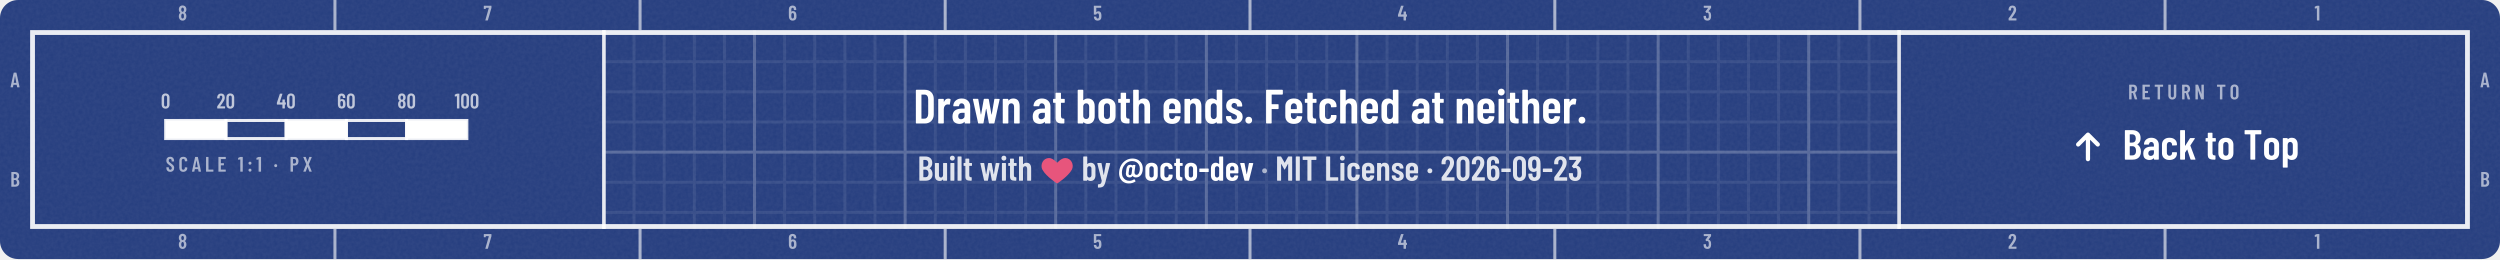
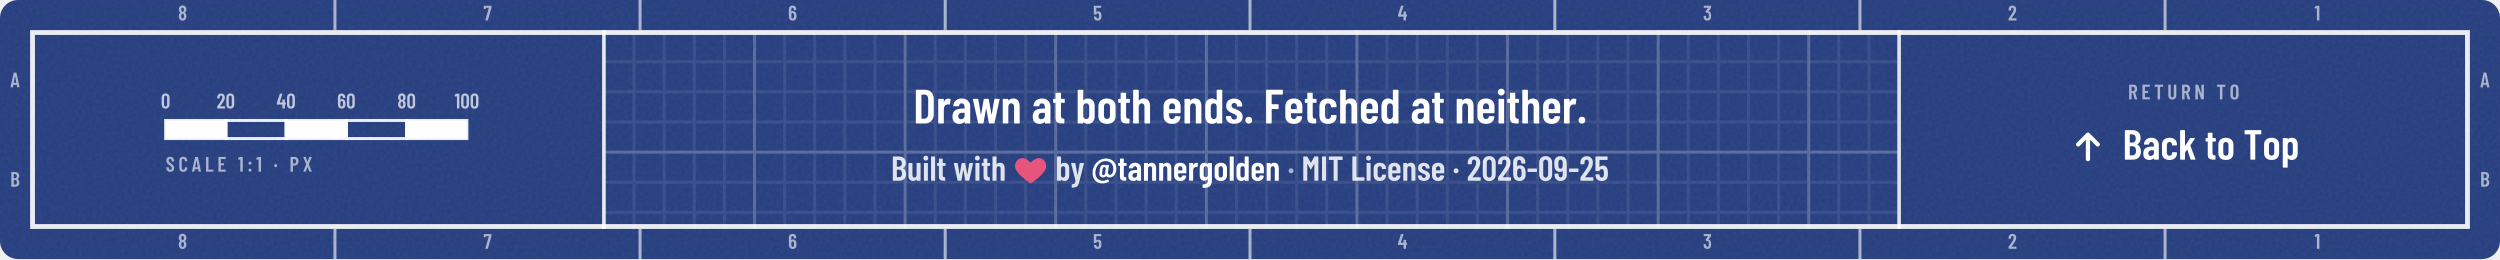
<svg xmlns="http://www.w3.org/2000/svg" width="830" height="86" viewBox="0 0 830 86" role="img" aria-labelledby="t d">
  <defs>
    <clipPath id="kc1">
      <rect x="0" y="0" width="830" height="86" rx="6" />
    </clipPath>
    <filter id="kn2" x="0" y="0" width="100%" height="100%">
      <feTurbulence type="fractalNoise" baseFrequency=".85" numOctaves="2" stitchTiles="stitch" />
      <feColorMatrix values="0 0 0 0 1 0 0 0 0 1 0 0 0 0 1 0 0 0 0.06 0" />
    </filter>
    <pattern id="kp3" width="10" height="10" patternUnits="userSpaceOnUse">
      <path d="M10 .5H.5V10" fill="none" stroke="#FFFFFF" stroke-opacity="0.075" />
    </pattern>
    <pattern id="kp4" width="50" height="50" patternUnits="userSpaceOnUse">
      <path d="M50 .5H.5V50" fill="none" stroke="#FFFFFF" stroke-opacity="0.16" />
    </pattern>
    <clipPath id="kc5">
      <path clip-rule="evenodd" d="M10 10h810v66h-810zM10 10h190v66h-190zM630 10h190v66h-190z" />
    </clipPath>
    <path id="m45" d="M27 263V339Q27 344 30 348Q34 351 39 351H286Q291 351 294 348Q298 344 298 339V263Q298 258 294 254Q291 251 286 251H39Q34 251 30 254Q27 258 27 263Z" />
    <path id="m46" d="M35 69Q35 100 55 120Q75 140 106 140Q137 140 156 120Q176 100 176 69Q176 38 156 18Q136 -2 106 -2Q75 -2 55 18Q35 38 35 69Z" />
    <path id="m48" d="M38 183V517Q38 604 89 658Q140 711 224 711Q309 711 360 658Q412 604 412 517V183Q412 96 360 42Q309 -11 224 -11Q140 -11 89 42Q38 96 38 183ZM296 176V524Q296 563 276 586Q257 610 224 610Q192 610 173 586Q154 563 154 524V176Q154 137 173 114Q192 90 224 90Q257 90 276 114Q296 137 296 176Z" />
    <path id="m49" d="M122 700H218Q223 700 226 696Q230 693 230 688V12Q230 7 226 4Q223 0 218 0H126Q121 0 118 4Q114 7 114 12V576Q114 578 112 580Q111 582 109 581L27 565H24Q13 565 13 576L10 643Q10 653 18 657L107 697Q114 700 122 700Z" />
    <path id="m50" d="M173 100H392Q397 100 400 96Q404 93 404 88V12Q404 7 400 4Q397 0 392 0H43Q38 0 34 4Q31 7 31 12V92Q31 101 36 107L75 160Q114 212 152 266Q189 320 215 363Q273 459 273 522Q273 562 256 585Q238 608 209 608Q180 608 163 586Q146 563 147 526V487Q147 482 144 478Q140 475 135 475H41Q36 475 32 478Q29 482 29 487V530Q33 610 84 659Q134 708 214 708Q293 708 342 656Q390 605 390 521Q390 471 373 422Q356 373 319 317Q294 277 260 229Q225 181 214 166Q184 126 170 106Q168 104 169 102Q170 100 173 100Z" />
    <path id="m51" d="M387 218Q387 169 380 134Q368 66 326 29Q283 -8 210 -8Q134 -8 86 32Q38 73 32 143Q30 165 28 207Q28 219 40 219H132Q144 219 144 207Q146 173 148 156Q153 125 169 108Q185 92 210 92Q234 92 250 108Q266 123 271 152Q276 182 276 230Q276 281 269 315Q263 341 248 355Q233 369 210 369Q195 369 183 360Q177 356 174 356Q172 356 166 360L119 408Q115 412 115 417Q115 421 118 425L243 595Q245 597 244 599Q242 601 239 601H49Q44 601 40 604Q37 608 37 613V688Q37 693 40 696Q44 700 49 700H373Q378 700 382 696Q385 693 385 688V609Q385 602 380 594L266 438Q262 432 268 431Q309 426 338 392Q368 358 378 307Q387 267 387 218Z" />
    <path id="m52" d="M443 275V194Q443 189 440 186Q436 182 431 182H401Q396 182 396 177V12Q396 7 392 4Q389 0 384 0H292Q287 0 284 4Q280 7 280 12V177Q280 182 275 182H29Q24 182 20 186Q17 189 17 194V259Q17 268 19 274L158 690Q161 700 171 700H271Q277 700 280 696Q283 693 281 686L153 293Q152 287 157 287H275Q280 287 280 292V412Q280 417 284 420Q287 424 292 424H384Q389 424 392 420Q396 417 396 412V292Q396 287 401 287H431Q436 287 440 284Q443 280 443 275Z" />
    <path id="m53" d="M400 216Q400 175 396 146Q391 72 344 32Q297 -8 219 -8Q145 -8 99 30Q53 68 43 144L40 172Q40 184 52 184H144Q156 184 157 172Q157 166 159 154Q171 92 219 92Q244 92 260 108Q275 124 280 153Q284 178 284 217Q284 254 278 281Q273 307 258 322Q242 336 219 336Q171 336 157 290Q154 279 144 279H51Q46 279 42 282Q39 286 39 291V688Q39 693 42 696Q46 700 51 700H377Q382 700 386 696Q389 693 389 688V612Q389 607 386 604Q382 600 377 600H160Q155 600 155 595V400Q155 397 157 396Q159 396 161 398Q178 416 202 426Q227 437 254 437Q314 437 350 398Q387 360 394 290Q400 259 400 216Z" />
    <path id="m54" d="M401 216Q401 193 399 151Q394 75 346 34Q299 -8 221 -8Q147 -8 101 30Q55 69 46 144Q40 171 40 207L39 532Q39 613 88 660Q138 708 219 708Q295 708 343 660Q391 612 391 532V507Q391 502 388 498Q384 495 379 495H287Q282 495 278 498Q275 502 275 507V526Q275 560 258 582Q242 605 219 605Q191 605 174 583Q156 561 156 526V423Q156 420 158 419Q160 418 162 420Q191 447 234 447Q303 447 346 403Q389 359 396 286Q401 253 401 216ZM284 224Q284 250 279 295Q267 353 220 353Q196 353 180 338Q165 322 160 292Q156 257 156 224Q156 195 159 157Q164 125 180 108Q195 91 220 91Q245 91 260 109Q276 127 281 160Q284 196 284 224Z" />
    <path id="m55" d="M90 13 255 594Q257 600 251 600H116Q111 600 111 595V559Q111 554 108 550Q104 547 99 547H28Q23 547 20 550Q16 554 16 559L17 688Q17 693 20 696Q24 700 29 700H368Q373 700 376 696Q380 693 380 688V607Q380 603 378 593L211 10Q208 0 197 0H100Q87 0 90 13Z" />
    <path id="m56" d="M325 364Q358 345 375 306Q396 259 396 200Q396 147 380 107Q360 53 318 22Q275 -8 216 -8Q158 -8 116 22Q73 52 53 106Q38 148 38 200Q38 259 56 301Q71 341 109 363Q113 366 109 369Q76 390 58 427Q38 470 38 523Q38 581 58 620Q78 664 120 688Q161 712 216 712Q270 712 312 688Q353 665 374 621Q396 579 396 523Q396 471 376 429Q358 392 325 371Q319 367 325 364ZM159 559Q152 541 152 513Q152 483 162 456Q169 435 183 423Q197 411 216 411Q237 411 252 424Q266 436 273 459Q281 483 281 513Q281 547 271 568Q264 589 250 600Q236 612 216 612Q198 612 184 602Q171 591 164 573ZM281 206Q281 244 272 271Q266 295 252 308Q237 322 216 322Q195 322 180 308Q166 294 160 268Q152 242 152 208Q152 177 158 151Q163 123 178 108Q194 92 216 92Q239 92 255 108Q271 124 276 153Q281 180 281 206Z" />
    <path id="m57" d="M384 168Q384 87 334 40Q285 -8 204 -8Q128 -8 80 40Q32 88 32 168V193Q32 198 36 202Q39 205 44 205H136Q141 205 144 202Q148 198 148 193V174Q148 140 164 118Q181 95 204 95Q232 95 250 117Q267 139 267 174V276Q267 279 265 280Q263 281 261 279Q232 253 189 253Q120 253 77 297Q34 341 27 414Q22 447 22 484Q22 518 25 549Q29 625 76 666Q124 708 203 708Q276 708 322 670Q368 631 378 556Q383 526 383 493ZM267 476Q267 506 264 543Q253 609 204 609Q179 609 163 591Q147 573 142 540Q140 516 140 476Q140 439 145 405Q150 377 166 362Q181 347 204 347Q228 347 244 362Q259 378 263 408Q267 443 267 476Z" />
    <path id="m58" d="M57 404Q57 435 77 455Q97 475 128 475Q159 475 178 455Q198 435 198 404Q198 373 178 353Q158 333 128 333Q97 333 77 353Q57 373 57 404ZM57 73Q57 104 77 124Q97 144 128 144Q159 144 178 124Q198 104 198 73Q198 42 178 22Q158 2 128 2Q97 2 77 22Q57 42 57 73Z" />
    <path id="m64" d="M722 352Q722 327 719 301Q706 204 655 150Q604 95 529 95Q465 95 431 135Q427 138 424 134Q409 113 387 104Q365 94 343 94Q292 94 262 124Q233 154 233 201Q233 218 238 250L242 283Q244 307 250 347Q268 461 367 461Q380 461 394 456Q409 451 421 440Q428 435 428 442V444Q429 455 441 455H497Q509 455 508 442L484 258Q483 252 483 240Q483 206 499 188Q515 170 541 170Q577 170 602 206Q626 243 634 303Q637 326 637 346Q637 413 609 463Q581 513 530 540Q480 567 414 567Q342 567 279 530Q216 492 174 426Q132 359 122 275Q119 251 119 229Q119 156 149 104Q179 51 228 24Q277 -3 333 -3Q408 -3 468 39Q473 42 476 42Q482 42 485 36L511 -6Q513 -9 513 -14Q513 -19 508 -23Q472 -48 424 -63Q375 -78 319 -78Q239 -78 175 -42Q111 -5 74 62Q38 130 38 221Q38 253 42 280Q55 384 109 466Q163 549 246 595Q328 641 422 641Q510 641 578 605Q646 569 684 504Q722 438 722 352ZM400 212 403 233 404 243 414 326 416 343Q419 365 408 379Q398 393 379 393Q360 393 346 379Q332 365 329 343L326 322Q320 283 320 276L312 212Q311 188 321 174Q331 161 350 161Q369 161 382 175Q396 189 400 212Z" />
    <path id="m65" d="M325 11 306 116Q306 121 300 121H154Q148 121 148 116L129 11Q128 0 116 0H25Q11 0 14 13L162 689Q164 700 175 700H281Q292 700 294 689L442 13V9Q442 0 431 0H338Q326 0 325 11ZM171 212H282Q288 212 287 217L229 533Q228 536 226 536Q224 536 223 533L166 217Q165 212 171 212Z" />
    <path id="m66" d="M242 0H66Q61 0 58 4Q54 7 54 12V688Q54 693 58 696Q61 700 66 700H224Q319 700 373 652Q427 604 427 512Q427 409 354 365Q349 362 352 359Q391 334 413 292Q435 250 435 192Q435 100 382 50Q328 0 242 0ZM170 595V409Q170 404 175 404H226Q267 404 290 429Q313 454 313 500Q313 548 290 574Q267 600 226 600H175Q170 600 170 595ZM319 208Q319 260 296 290Q273 319 233 319H175Q170 319 170 314V106Q170 101 175 101H233Q273 101 296 129Q319 157 319 208Z" />
    <path id="m67" d="M42 180V521Q42 607 94 658Q145 708 230 708Q316 708 368 658Q420 607 420 521V509Q420 504 416 500Q413 496 408 496L315 492Q303 492 303 504V529Q303 564 283 586Q263 608 230 608Q198 608 178 586Q158 564 158 529V171Q158 136 178 114Q198 92 230 92Q263 92 283 114Q303 136 303 171V196Q303 201 306 204Q310 208 315 208L408 204Q413 204 416 200Q420 197 420 192V180Q420 95 368 44Q316 -8 230 -8Q145 -8 94 44Q42 95 42 180Z" />
    <path id="m68" d="M54 12V688Q54 693 58 696Q61 700 66 700H237Q323 700 374 648Q426 596 426 509V191Q426 104 374 52Q323 0 237 0H66Q61 0 58 4Q54 7 54 12ZM175 100 235 101Q268 101 288 128Q309 154 310 198V502Q310 547 290 574Q269 600 234 600H175Q170 600 170 595V105Q170 100 175 100Z" />
    <path id="m69" d="M391 600H175Q170 600 170 595V406Q170 401 175 401H303Q308 401 312 398Q315 394 315 389V312Q315 307 312 304Q308 300 303 300H175Q170 300 170 295V105Q170 100 175 100H391Q396 100 400 96Q403 93 403 88V12Q403 7 400 4Q396 0 391 0H66Q61 0 58 4Q54 7 54 12V688Q54 693 58 696Q61 700 66 700H391Q396 700 400 696Q403 693 403 688V612Q403 607 400 604Q396 600 391 600Z" />
    <path id="m70" d="M390 600H175Q170 600 170 595V406Q170 401 175 401H302Q307 401 310 398Q314 394 314 389V312Q314 307 310 304Q307 300 302 300H175Q170 300 170 295V12Q170 7 166 4Q163 0 158 0H66Q61 0 58 4Q54 7 54 12V688Q54 693 58 696Q61 700 66 700H390Q395 700 398 696Q402 693 402 688V612Q402 607 398 604Q395 600 390 600Z" />
    <path id="m73" d="M54 12V688Q54 693 58 696Q61 700 66 700H158Q163 700 166 696Q170 693 170 688V12Q170 7 166 4Q163 0 158 0H66Q61 0 58 4Q54 7 54 12Z" />
    <path id="m76" d="M54 12V688Q54 693 58 696Q61 700 66 700H158Q163 700 166 696Q170 693 170 688V105Q170 100 175 100H391Q396 100 400 96Q403 93 403 88V12Q403 7 400 4Q396 0 391 0H66Q61 0 58 4Q54 7 54 12Z" />
    <path id="m77" d="M383 700H475Q480 700 484 696Q487 693 487 688V12Q487 7 484 4Q480 0 475 0H383Q378 0 374 4Q371 7 371 12V484Q371 488 369 488Q367 488 365 485L278 327Q273 319 269 319Q265 319 260 327L173 485Q171 488 169 488Q167 488 167 484V12Q167 7 164 4Q160 0 155 0H63Q58 0 54 4Q51 7 51 12V688Q51 693 54 696Q58 700 63 700H155Q165 700 170 692L267 521Q270 517 273 521L368 692Q373 700 383 700Z" />
    <path id="m78" d="M350 700H441Q446 700 450 696Q453 693 453 688V12Q453 7 450 4Q446 0 441 0H336Q326 0 323 10L174 434Q173 437 170 436Q168 436 168 433L169 12Q169 7 166 4Q162 0 157 0H66Q61 0 58 4Q54 7 54 12V688Q54 693 58 696Q61 700 66 700H169Q179 700 182 690L332 269Q333 266 336 266Q338 267 338 270V688Q338 693 342 696Q345 700 350 700Z" />
    <path id="m79" d="M42 182V518Q42 604 94 656Q147 708 233 708Q319 708 372 656Q425 604 425 518V182Q425 96 372 44Q319 -8 233 -8Q147 -8 94 44Q42 96 42 182ZM309 177V523Q309 561 288 584Q267 608 233 608Q199 608 178 584Q158 561 158 523V177Q158 139 178 116Q199 92 233 92Q267 92 288 116Q309 139 309 177Z" />
    <path id="m80" d="M432 495Q432 405 384 350Q337 295 259 295H174Q169 295 169 290V12Q169 7 166 4Q162 0 157 0H65Q60 0 56 4Q53 7 53 12V689Q53 694 56 698Q60 701 65 701H253Q306 701 346 675Q387 649 410 602Q432 555 432 495ZM316 492Q316 542 294 572Q271 601 234 601H174Q169 601 169 596V391Q169 386 174 386H234Q271 386 294 414Q316 443 316 492Z" />
    <path id="m82" d="M318 10 233 297Q231 301 228 301H175Q170 301 170 296V12Q170 7 166 4Q163 0 158 0H66Q61 0 58 4Q54 7 54 12V688Q54 693 58 696Q61 700 66 700H254Q307 700 348 674Q388 649 410 602Q433 556 433 496Q433 434 409 389Q385 344 342 321Q338 320 339 315L437 14Q438 12 438 9Q438 0 427 0H331Q321 0 318 10ZM170 595V396Q170 391 175 391H236Q272 391 294 419Q317 447 317 495Q317 543 294 572Q272 600 236 600H175Q170 600 170 595Z" />
    <path id="m83" d="M34 173V199Q34 204 38 208Q41 211 46 211H137Q142 211 146 208Q149 204 149 199V179Q149 140 168 116Q188 92 219 92Q250 92 270 114Q290 137 290 174Q290 200 279 219Q268 238 248 255Q228 272 184 304Q134 340 104 368Q73 396 52 436Q32 475 32 527Q32 610 82 659Q132 708 214 708Q297 708 348 656Q399 605 399 520V496Q399 491 396 488Q392 484 387 484H297Q292 484 288 488Q285 491 285 496V522Q285 561 266 584Q246 608 214 608Q184 608 165 586Q146 565 146 527Q146 491 166 466Q187 441 247 397Q308 352 339 324Q370 295 387 261Q404 227 404 180Q404 95 353 44Q302 -8 219 -8Q136 -8 85 42Q34 92 34 173Z" />
    <path id="m84" d="M425 688V612Q425 607 422 604Q418 600 413 600H286Q281 600 281 595V12Q281 7 278 4Q274 0 269 0H177Q172 0 168 4Q165 7 165 12V595Q165 600 160 600H40Q35 600 32 604Q28 607 28 612V688Q28 693 32 696Q35 700 40 700H413Q418 700 422 696Q425 693 425 688Z" />
    <path id="m85" d="M50 194V688Q50 693 54 696Q57 700 62 700H154Q159 700 162 696Q166 693 166 688V182Q166 142 186 117Q206 92 239 92Q272 92 292 117Q312 142 312 182V688Q312 693 316 696Q319 700 324 700H416Q421 700 424 696Q428 693 428 688V194Q428 103 376 48Q324 -8 239 -8Q153 -8 102 48Q50 103 50 194Z" />
    <path id="m88" d="M31 14 168 347Q169 350 168 353L31 686Q30 688 30 692Q30 700 40 700H135Q145 700 148 690L228 473Q229 470 231 470Q233 470 234 473L313 690Q316 700 326 700H420Q427 700 429 696Q431 692 429 686L292 353Q291 350 292 347L429 14Q430 12 430 8Q430 0 420 0H327Q316 0 313 10L234 226Q233 229 231 229Q229 229 228 226L148 10Q145 0 134 0H40Q33 0 31 4Q29 8 31 14Z" />
    <path id="m97" d="M397 352V12Q397 7 394 4Q390 0 385 0H293Q288 0 284 4Q281 7 281 12V31Q281 34 279 35Q277 36 275 33Q240 -8 173 -8Q116 -8 72 24Q29 57 29 143Q29 233 82 271Q134 309 224 309H276Q281 309 281 314V340Q281 376 263 398Q245 419 218 419Q197 419 183 406Q169 392 166 369Q165 357 153 357H56Q44 357 45 369Q50 437 98 478Q147 519 220 519Q299 519 348 473Q397 427 397 352ZM281 160V217Q281 222 276 222H224Q190 222 169 204Q148 185 148 150Q148 119 164 104Q180 88 205 88Q235 88 258 107Q281 126 281 160Z" />
    <path id="m98" d="M399 357V154Q399 80 362 36Q325 -8 258 -8Q204 -8 168 27Q166 29 164 28Q162 27 162 24V12Q162 7 158 4Q155 0 150 0H58Q53 0 50 4Q46 7 46 12V688Q46 693 50 696Q53 700 58 700H150Q155 700 158 696Q162 693 162 688V486Q162 483 164 482Q167 482 170 486Q189 503 212 511Q236 519 258 519Q324 519 362 476Q399 433 399 357ZM222 419Q198 419 182 404Q166 388 162 362V149Q166 123 182 108Q198 92 222 92Q250 92 267 112Q284 131 284 163V348Q284 380 267 400Q250 419 222 419Z" />
    <path id="m99" d="M38 155V357Q38 430 86 474Q133 519 215 519Q297 519 345 476Q393 432 393 365V351Q393 346 390 342Q386 339 381 339L289 335Q277 335 277 347V357Q277 382 260 400Q242 419 215 419Q188 419 171 399Q154 379 154 348V163Q154 132 171 112Q188 92 215 92Q242 92 260 110Q277 129 277 155V165Q277 170 280 174Q284 177 289 177L381 176Q386 176 390 172Q393 169 393 164V146Q393 77 345 34Q297 -8 215 -8Q133 -8 86 36Q38 80 38 155Z" />
    <path id="m100" d="M287 700H379Q384 700 388 696Q391 693 391 688V12Q391 7 388 4Q384 0 379 0H287Q282 0 278 4Q275 7 275 12V24Q275 27 273 28Q271 29 269 27Q233 -8 179 -8Q112 -8 75 36Q38 80 38 154V357Q38 433 76 476Q113 519 179 519Q202 519 226 510Q250 502 269 483Q271 481 273 482Q275 483 275 486V688Q275 693 278 696Q282 700 287 700ZM275 149V362Q271 388 255 404Q239 419 215 419Q187 419 170 400Q153 380 153 348V163Q153 131 170 112Q187 92 215 92Q239 92 255 108Q271 123 275 149Z" />
    <path id="m101" d="M380 213H159Q154 213 154 208V163Q154 132 171 112Q188 92 215 92Q238 92 254 106Q271 121 276 144Q279 154 289 154L378 150Q383 150 386 146Q390 143 389 137Q382 67 338 30Q294 -8 215 -8Q133 -8 86 36Q38 79 38 154V357Q38 430 86 474Q133 519 215 519Q297 519 344 474Q392 430 392 357V225Q392 220 388 216Q385 213 380 213ZM154 348V303Q154 298 159 298H272Q277 298 277 303V348Q277 380 260 400Q243 419 215 419Q188 419 171 399Q154 379 154 348Z" />
+     <path id="m103" d="M287 511H379Q384 511 388 508Q391 504 391 499V19Q391 -89 342 -148Q293 -206 167 -206Q145 -206 134 -205Q122 -204 122 -192V-115Q122 -102 135 -104Q192 -105 222 -90Q253 -75 264 -46Q275 -17 275 30V41Q275 44 273 44Q271 45 269 42Q236 -1 175 -1Q108 -1 73 42Q38 86 38 161V357Q38 434 74 476Q109 519 175 519Q236 519 269 476Q271 473 273 474Q275 474 275 477V499Q275 504 278 508Q282 511 287 511ZM275 169V348Q275 380 258 400Q242 419 215 419Q188 419 171 399Q154 379 154 348V169Q154 138 171 118Q188 99 215 99Q242 99 258 118Q275 138 275 169Z" />
    <path id="m104" d="M397 352V12Q397 7 394 4Q390 0 385 0H293Q288 0 284 4Q281 7 281 12V343Q281 379 266 399Q251 419 223 419Q194 419 178 398Q162 377 162 340V12Q162 7 158 4Q155 0 150 0H58Q53 0 50 4Q46 7 46 12V688Q46 693 50 696Q53 700 58 700H150Q155 700 158 696Q162 693 162 688V479Q162 476 164 476Q167 475 170 479Q204 519 265 519Q330 519 364 476Q397 432 397 352Z" />
    <path id="m105" d="M36 652Q36 683 56 703Q76 723 107 723Q138 723 158 703Q177 683 177 652Q177 621 157 601Q137 581 107 581Q76 581 56 601Q36 621 36 652ZM50 12V499Q50 504 54 508Q57 511 62 511H154Q159 511 162 508Q166 504 166 499V12Q166 7 162 4Q159 0 154 0H62Q57 0 54 4Q50 7 50 12Z" />
    <path id="m107" d="M46 12V688Q46 693 50 696Q53 700 58 700H150Q155 700 158 696Q162 693 162 688V332Q162 328 164 328Q166 328 168 331L277 503Q281 511 291 511H387Q394 511 396 506Q398 502 394 496L290 339Q288 335 289 332L409 14Q410 12 410 9Q410 0 399 0H304Q294 0 291 10L217 236Q216 239 214 240Q212 240 211 237L164 167Q162 163 162 161V12Q162 7 158 4Q155 0 150 0H58Q53 0 50 4Q46 7 46 12Z" />
    <path id="m108" d="M42 12V688Q42 693 46 696Q49 700 54 700H146Q151 700 154 696Q158 693 158 688V12Q158 7 154 4Q151 0 146 0H54Q49 0 46 4Q42 7 42 12Z" />
    <path id="m110" d="M397 352V12Q397 7 394 4Q390 0 385 0H293Q288 0 284 4Q281 7 281 12V343Q281 379 266 399Q251 419 223 419Q194 419 178 398Q162 377 162 340V12Q162 7 158 4Q155 0 150 0H58Q53 0 50 4Q46 7 46 12V499Q46 504 50 508Q53 511 58 511H150Q155 511 158 508Q162 504 162 499V479Q162 476 164 476Q167 475 170 479Q204 519 265 519Q330 519 364 476Q397 432 397 352Z" />
    <path id="m111" d="M38 155V356Q38 430 86 474Q134 519 216 519Q299 519 347 474Q395 430 395 356V155Q395 80 348 36Q300 -8 216 -8Q133 -8 86 36Q38 80 38 155ZM279 164V348Q279 379 262 399Q244 419 216 419Q188 419 171 400Q154 380 154 348V164Q154 132 171 112Q188 93 216 93Q244 93 262 112Q279 132 279 164Z" />
    <path id="m112" d="M403 357V155Q403 78 366 35Q329 -8 262 -8Q239 -8 215 0Q191 9 172 28Q170 30 168 29Q166 28 166 25V-177Q166 -182 162 -186Q159 -189 154 -189H62Q57 -189 54 -186Q50 -182 50 -177V499Q50 504 54 508Q57 511 62 511H154Q159 511 162 508Q166 504 166 499V487Q166 484 168 484Q171 483 174 487Q209 519 262 519Q329 519 366 476Q403 432 403 357ZM226 420Q199 420 182 400Q166 380 166 348V163Q166 131 182 112Q199 92 226 92Q254 92 271 112Q288 131 288 163V348Q288 380 271 400Q254 420 226 420Z" />
    <path id="m114" d="M297 507Q305 502 303 492L287 399Q286 387 273 392Q259 396 247 396Q235 396 225 393Q197 389 180 362Q162 334 162 296V13Q162 8 158 4Q155 1 150 1H58Q53 1 50 4Q46 8 46 13V499Q46 504 50 508Q53 511 58 511H150Q155 511 158 508Q162 504 162 499V453Q162 449 164 448Q166 448 167 452Q194 517 255 517Q282 517 297 507Z" />
    <path id="m115" d="M30 135V142Q30 147 34 150Q37 154 42 154H128Q133 154 136 150Q140 147 140 142V137Q140 113 158 97Q177 81 204 81Q230 81 245 96Q260 111 260 134Q260 154 247 168Q234 181 219 188Q204 195 165 211Q108 233 72 267Q35 301 35 368Q35 438 80 478Q124 517 200 517Q278 517 324 476Q369 434 369 364Q369 359 366 356Q362 352 357 352H273Q268 352 264 356Q261 359 261 364V370Q261 394 244 410Q228 426 203 426Q177 426 162 410Q146 393 146 370Q146 351 158 338Q170 325 185 318Q200 310 235 295Q277 278 306 262Q334 245 356 214Q377 184 377 139Q377 72 330 33Q283 -6 203 -6Q124 -6 77 32Q30 70 30 135Z" />
    <path id="m116" d="M248 429H186Q181 429 181 424V162Q181 127 194 114Q207 100 233 101H240Q245 101 248 98Q252 94 252 89V12Q252 7 248 4Q245 0 240 0H206Q138 0 104 25Q69 50 69 119V424Q69 429 64 429H29Q24 429 20 432Q17 436 17 441V499Q17 504 20 508Q24 511 29 511H64Q69 511 69 516V626Q69 631 72 634Q76 638 81 638H169Q174 638 178 634Q181 631 181 626V516Q181 511 186 511H248Q253 511 256 508Q260 504 260 499V441Q260 436 256 432Q253 429 248 429Z" />
    <path id="m117" d="M289 511H381Q386 511 390 508Q393 504 393 499V12Q393 7 390 4Q386 0 381 0H289Q284 0 280 4Q277 7 277 12V34Q277 37 275 38Q273 39 271 36Q242 -7 178 -7Q117 -7 80 30Q42 66 42 142V499Q42 504 46 508Q49 511 54 511H146Q151 511 154 508Q158 504 158 499V167Q158 92 216 92Q245 92 261 114Q277 135 277 172V499Q277 504 280 508Q284 511 289 511Z" />
-     <path id="m118" d="M141 10 19 499V503Q19 512 30 512H132Q144 512 145 501L205 190Q206 187 208 187Q210 187 211 190L270 501Q271 512 283 512L385 510Q399 510 396 497L275 10Q272 0 261 0H155Q144 0 141 10Z" />
    <path id="m119" d="M126 11 19 499V503Q19 512 30 512H118Q130 512 131 501L183 190Q184 187 186 187Q188 187 189 190L244 501Q245 512 257 512H335Q347 512 348 501L404 189Q405 186 407 186Q409 186 410 189L463 501Q464 512 476 512L563 510Q576 510 573 497L466 11Q464 0 453 0H363Q351 0 350 11L297 303Q296 306 294 306Q292 306 291 303L239 11Q238 0 226 0H139Q128 0 126 11Z" />
    <path id="m121" d="M34 -187V-115Q34 -110 37 -106Q40 -103 44 -103Q77 -102 96 -94Q115 -87 126 -66Q138 -44 143 -3L142 3L16 499V503Q16 512 27 512H125Q137 512 138 501L199 170Q200 167 202 167Q204 167 205 170L264 501Q265 512 277 512L376 510Q390 510 387 497L253 -28Q234 -99 213 -134Q192 -169 154 -184Q116 -199 45 -199H40Q38 -199 36 -196Q34 -192 34 -187Z" />
    <path id="m183" d="M37 286Q37 317 57 337Q77 357 108 357Q139 357 158 337Q178 317 178 286Q178 255 158 235Q138 215 108 215Q77 215 57 235Q37 255 37 286Z" />
  </defs>
  <rect y="0" width="830" height="86" rx="6" fill="#253D7E" />
  <rect y="0" width="830" height="86" clip-path="url(#kc1)" filter="url(#kn2)" />
  <g clip-path="url(#kc5)">
    <rect y="0" width="830" height="86" fill="url(#kp3)" />
    <rect y="0" width="830" height="86" fill="url(#kp4)" />
  </g>
  <rect x="10.8" y="10.8" width="808.4" height="64.4" fill="none" stroke="#FFFFFF" stroke-opacity="0.9" stroke-width="1.6" />
  <path d="M111.2 0V10M111.2 76V86M212.5 0V10M212.5 76V86M313.8 0V10M313.8 76V86M415 0V10M415 76V86M516.2 0V10M516.2 76V86M617.5 0V10M617.5 76V86M718.8 0V10M718.8 76V86" stroke="#FFFFFF" stroke-opacity="0.6" />
  <g transform="scale(0.007 -0.007)" fill="#FFFFFF" fill-opacity="0.6">
    <use href="#m56" x="8444" y="-971" />
    <use href="#m56" x="8444" y="-11800" />
    <use href="#m55" x="22929" y="-971" />
    <use href="#m55" x="22929" y="-11800" />
    <use href="#m54" x="37375" y="-971" />
    <use href="#m54" x="37375" y="-11800" />
    <use href="#m53" x="51840" y="-971" />
    <use href="#m53" x="51840" y="-11800" />
    <use href="#m52" x="66288" y="-971" />
    <use href="#m52" x="66288" y="-11800" />
    <use href="#m51" x="80769" y="-971" />
    <use href="#m51" x="80769" y="-11800" />
    <use href="#m50" x="95234" y="-971" />
    <use href="#m50" x="95234" y="-11800" />
    <use href="#m49" x="109774" y="-971" />
    <use href="#m49" x="109774" y="-11800" />
    <use href="#m65" x="486" y="-4143" />
    <use href="#m65" x="117629" y="-4143" />
    <use href="#m66" x="483" y="-8857" />
    <use href="#m66" x="117626" y="-8857" />
  </g>
  <path d="M200.5 10V76M630.5 10V76" stroke="#FFFFFF" stroke-opacity="0.85" stroke-width="1.2" />
  <rect x="55" y="40" width="20" height="6" fill="#FFFFFF" stroke="#FFFFFF" stroke-opacity="0.9" />
  <rect x="75" y="40" width="20" height="6" fill="none" stroke="#FFFFFF" stroke-opacity="0.9" />
  <rect x="95" y="40" width="20" height="6" fill="#FFFFFF" stroke="#FFFFFF" stroke-opacity="0.9" />
  <rect x="115" y="40" width="20" height="6" fill="none" stroke="#FFFFFF" stroke-opacity="0.9" />
  <rect x="135" y="40" width="20" height="6" fill="#FFFFFF" stroke="#FFFFFF" stroke-opacity="0.9" />
  <g transform="translate(53.4 36) scale(0.007 -0.007)" fill="#FFFFFF" fill-opacity="0.7">
    <use href="#m48" x="0" />
  </g>
  <g transform="translate(71.9 36) scale(0.007 -0.007)" fill="#FFFFFF" fill-opacity="0.7">
    <use href="#m50" x="0" />
    <use href="#m48" x="425" />
  </g>
  <g transform="translate(91.8 36) scale(0.007 -0.007)" fill="#FFFFFF" fill-opacity="0.7">
    <use href="#m52" x="0" />
    <use href="#m48" x="459" />
  </g>
  <g transform="translate(111.9 36) scale(0.007 -0.007)" fill="#FFFFFF" fill-opacity="0.7">
    <use href="#m54" x="0" />
    <use href="#m48" x="429" />
  </g>
  <g transform="translate(131.9 36) scale(0.007 -0.007)" fill="#FFFFFF" fill-opacity="0.7">
    <use href="#m56" x="0" />
    <use href="#m48" x="434" />
  </g>
  <g transform="translate(150.9 36) scale(0.007 -0.007)" fill="#FFFFFF" fill-opacity="0.7">
    <use href="#m49" x="0" />
    <use href="#m48" x="274" />
    <use href="#m48" x="724" />
  </g>
  <g transform="translate(55 57) scale(0.007 -0.007)" fill="#FFFFFF" fill-opacity="0.6">
    <use href="#m83" x="0" />
    <use href="#m67" x="605" />
    <use href="#m65" x="1234" />
    <use href="#m76" x="1861" />
    <use href="#m69" x="2448" />
    <use href="#m49" x="3426" />
    <use href="#m58" x="3871" />
    <use href="#m49" x="4294" />
    <use href="#m183" x="5111" />
    <use href="#m80" x="5869" />
    <use href="#m88" x="6498" />
  </g>
  <g transform="translate(303.2 41) scale(0.016 -0.016)" fill="#FFFFFF">
    <use href="#m68" x="0" />
    <use href="#m114" x="472" />
    <use href="#m97" x="785" />
    <use href="#m119" x="1219" />
    <use href="#m110" x="1811" />
    <use href="#m97" x="2450" />
    <use href="#m116" x="2884" />
    <use href="#m98" x="3366" />
    <use href="#m111" x="3803" />
    <use href="#m116" x="4235" />
    <use href="#m104" x="4517" />
    <use href="#m101" x="5156" />
    <use href="#m110" x="5582" />
    <use href="#m100" x="6021" />
    <use href="#m115" x="6458" />
    <use href="#m46" x="6856" />
    <use href="#m70" x="7267" />
    <use href="#m101" x="7682" />
    <use href="#m116" x="8108" />
    <use href="#m99" x="8390" />
    <use href="#m104" x="8812" />
    <use href="#m101" x="9251" />
    <use href="#m100" x="9677" />
    <use href="#m97" x="10314" />
    <use href="#m116" x="10748" />
    <use href="#m110" x="11230" />
    <use href="#m101" x="11669" />
    <use href="#m105" x="12095" />
    <use href="#m116" x="12310" />
    <use href="#m104" x="12592" />
    <use href="#m101" x="13031" />
    <use href="#m114" x="13457" />
    <use href="#m46" x="13770" />
  </g>
-   <g transform="translate(304.6 60) scale(0.0115 -0.0115)" fill="#FFFFFF" fill-opacity="0.85">
+   <g transform="translate(295.8 60) scale(0.0115 -0.0115)" fill="#FFFFFF" fill-opacity="0.85">
    <use href="#m66" x="0" />
    <use href="#m117" x="462" />
    <use href="#m105" x="900" />
    <use href="#m108" x="1115" />
    <use href="#m116" x="1314" />
    <use href="#m119" x="1796" />
    <use href="#m105" x="2388" />
    <use href="#m116" x="2603" />
    <use href="#m104" x="2885" />
  </g>
-   <g transform="translate(345.1 50.8) scale(0.4888)" fill="#E7557C" stroke="#E7557C" stroke-width="1.2" stroke-linejoin="round">
+   <g transform="translate(336.3 50.8) scale(0.4888)" fill="#E7557C" stroke="#E7557C" stroke-width="1.2" stroke-linejoin="round">
    <path d="M12 20s-7-4.5-9.5-9C1 8 3 4 6.5 4 9 4 12 7.5 12 7.5S15 4 17.5 4C21 4 23 8 21.5 11c-2.5 4.5-9.5 9-9.5 9z" />
  </g>
-   <g transform="translate(359.1 60) scale(0.0115 -0.0115)" fill="#FFFFFF" fill-opacity="0.85">
+   <g transform="translate(350.4 60) scale(0.0115 -0.0115)" fill="#FFFFFF" fill-opacity="0.85">
    <use href="#m98" x="0" />
    <use href="#m121" x="437" />
  </g>
-   <g transform="translate(371.1 60) scale(0.0115 -0.0115)" fill="#FFFFFF">
+   <g transform="translate(362.3 60) scale(0.0115 -0.0115)" fill="#FFFFFF">
    <use href="#m64" x="0" />
-     <use href="#m111" x="759" />
-     <use href="#m99" x="1191" />
-     <use href="#m116" x="1613" />
-     <use href="#m111" x="1895" />
-     <use href="#m45" x="2327" />
-     <use href="#m100" x="2652" />
-     <use href="#m101" x="3089" />
-     <use href="#m118" x="3515" />
-   </g>
-   <g transform="translate(418.6 60) scale(0.0115 -0.0115)" fill="#FFFFFF" fill-opacity="0.6">
+     <use href="#m116" x="759" />
+     <use href="#m97" x="1041" />
+     <use href="#m110" x="1475" />
+     <use href="#m110" x="1914" />
+     <use href="#m101" x="2353" />
+     <use href="#m114" x="2779" />
+     <use href="#m103" x="3092" />
+     <use href="#m111" x="3523" />
+     <use href="#m108" x="3955" />
+     <use href="#m100" x="4154" />
+     <use href="#m101" x="4591" />
+     <use href="#m110" x="5017" />
+   </g>
+   <g transform="translate(427.4 60) scale(0.0115 -0.0115)" fill="#FFFFFF" fill-opacity="0.6">
    <use href="#m183" x="0" />
  </g>
-   <g transform="translate(423.4 60) scale(0.0115 -0.0115)" fill="#FFFFFF" fill-opacity="0.85">
+   <g transform="translate(432.1 60) scale(0.0115 -0.0115)" fill="#FFFFFF" fill-opacity="0.85">
    <use href="#m77" x="0" />
    <use href="#m73" x="538" />
    <use href="#m84" x="762" />
    <use href="#m76" x="1414" />
    <use href="#m105" x="1829" />
    <use href="#m99" x="2044" />
    <use href="#m101" x="2466" />
    <use href="#m110" x="2892" />
    <use href="#m115" x="3331" />
    <use href="#m101" x="3729" />
    <use href="#m183" x="4355" />
    <use href="#m50" x="4770" />
    <use href="#m48" x="5195" />
    <use href="#m50" x="5645" />
    <use href="#m54" x="6070" />
    <use href="#m45" x="6499" />
    <use href="#m48" x="6824" />
    <use href="#m57" x="7274" />
    <use href="#m45" x="7697" />
    <use href="#m50" x="8022" />
-     <use href="#m51" x="8447" />
+     <use href="#m53" x="8447" />
  </g>
  <g transform="translate(706.5 33) scale(0.007 -0.007)" fill="#FFFFFF" fill-opacity="0.6">
    <use href="#m82" x="0" />
    <use href="#m69" x="632" />
    <use href="#m84" x="1239" />
    <use href="#m85" x="1862" />
    <use href="#m82" x="2512" />
    <use href="#m78" x="3144" />
    <use href="#m84" x="4194" />
    <use href="#m79" x="4817" />
  </g>
  <g transform="rotate(-90 693.2 48.5)">
    <g transform="translate(686.7 42) scale(0.5417)" fill="none" stroke="#FFFFFF" stroke-width="2.6" stroke-linecap="round" stroke-linejoin="round">
      <path d="M4 12h15M13 6l6 6-6 6" />
    </g>
  </g>
  <g transform="translate(704.7 53) scale(0.014 -0.014)" fill="#FFFFFF">
    <use href="#m66" x="0" />
    <use href="#m97" x="462" />
    <use href="#m99" x="896" />
    <use href="#m107" x="1318" />
    <use href="#m116" x="1951" />
    <use href="#m111" x="2233" />
    <use href="#m84" x="2865" />
    <use href="#m111" x="3317" />
    <use href="#m112" x="3749" />
  </g>
</svg>
